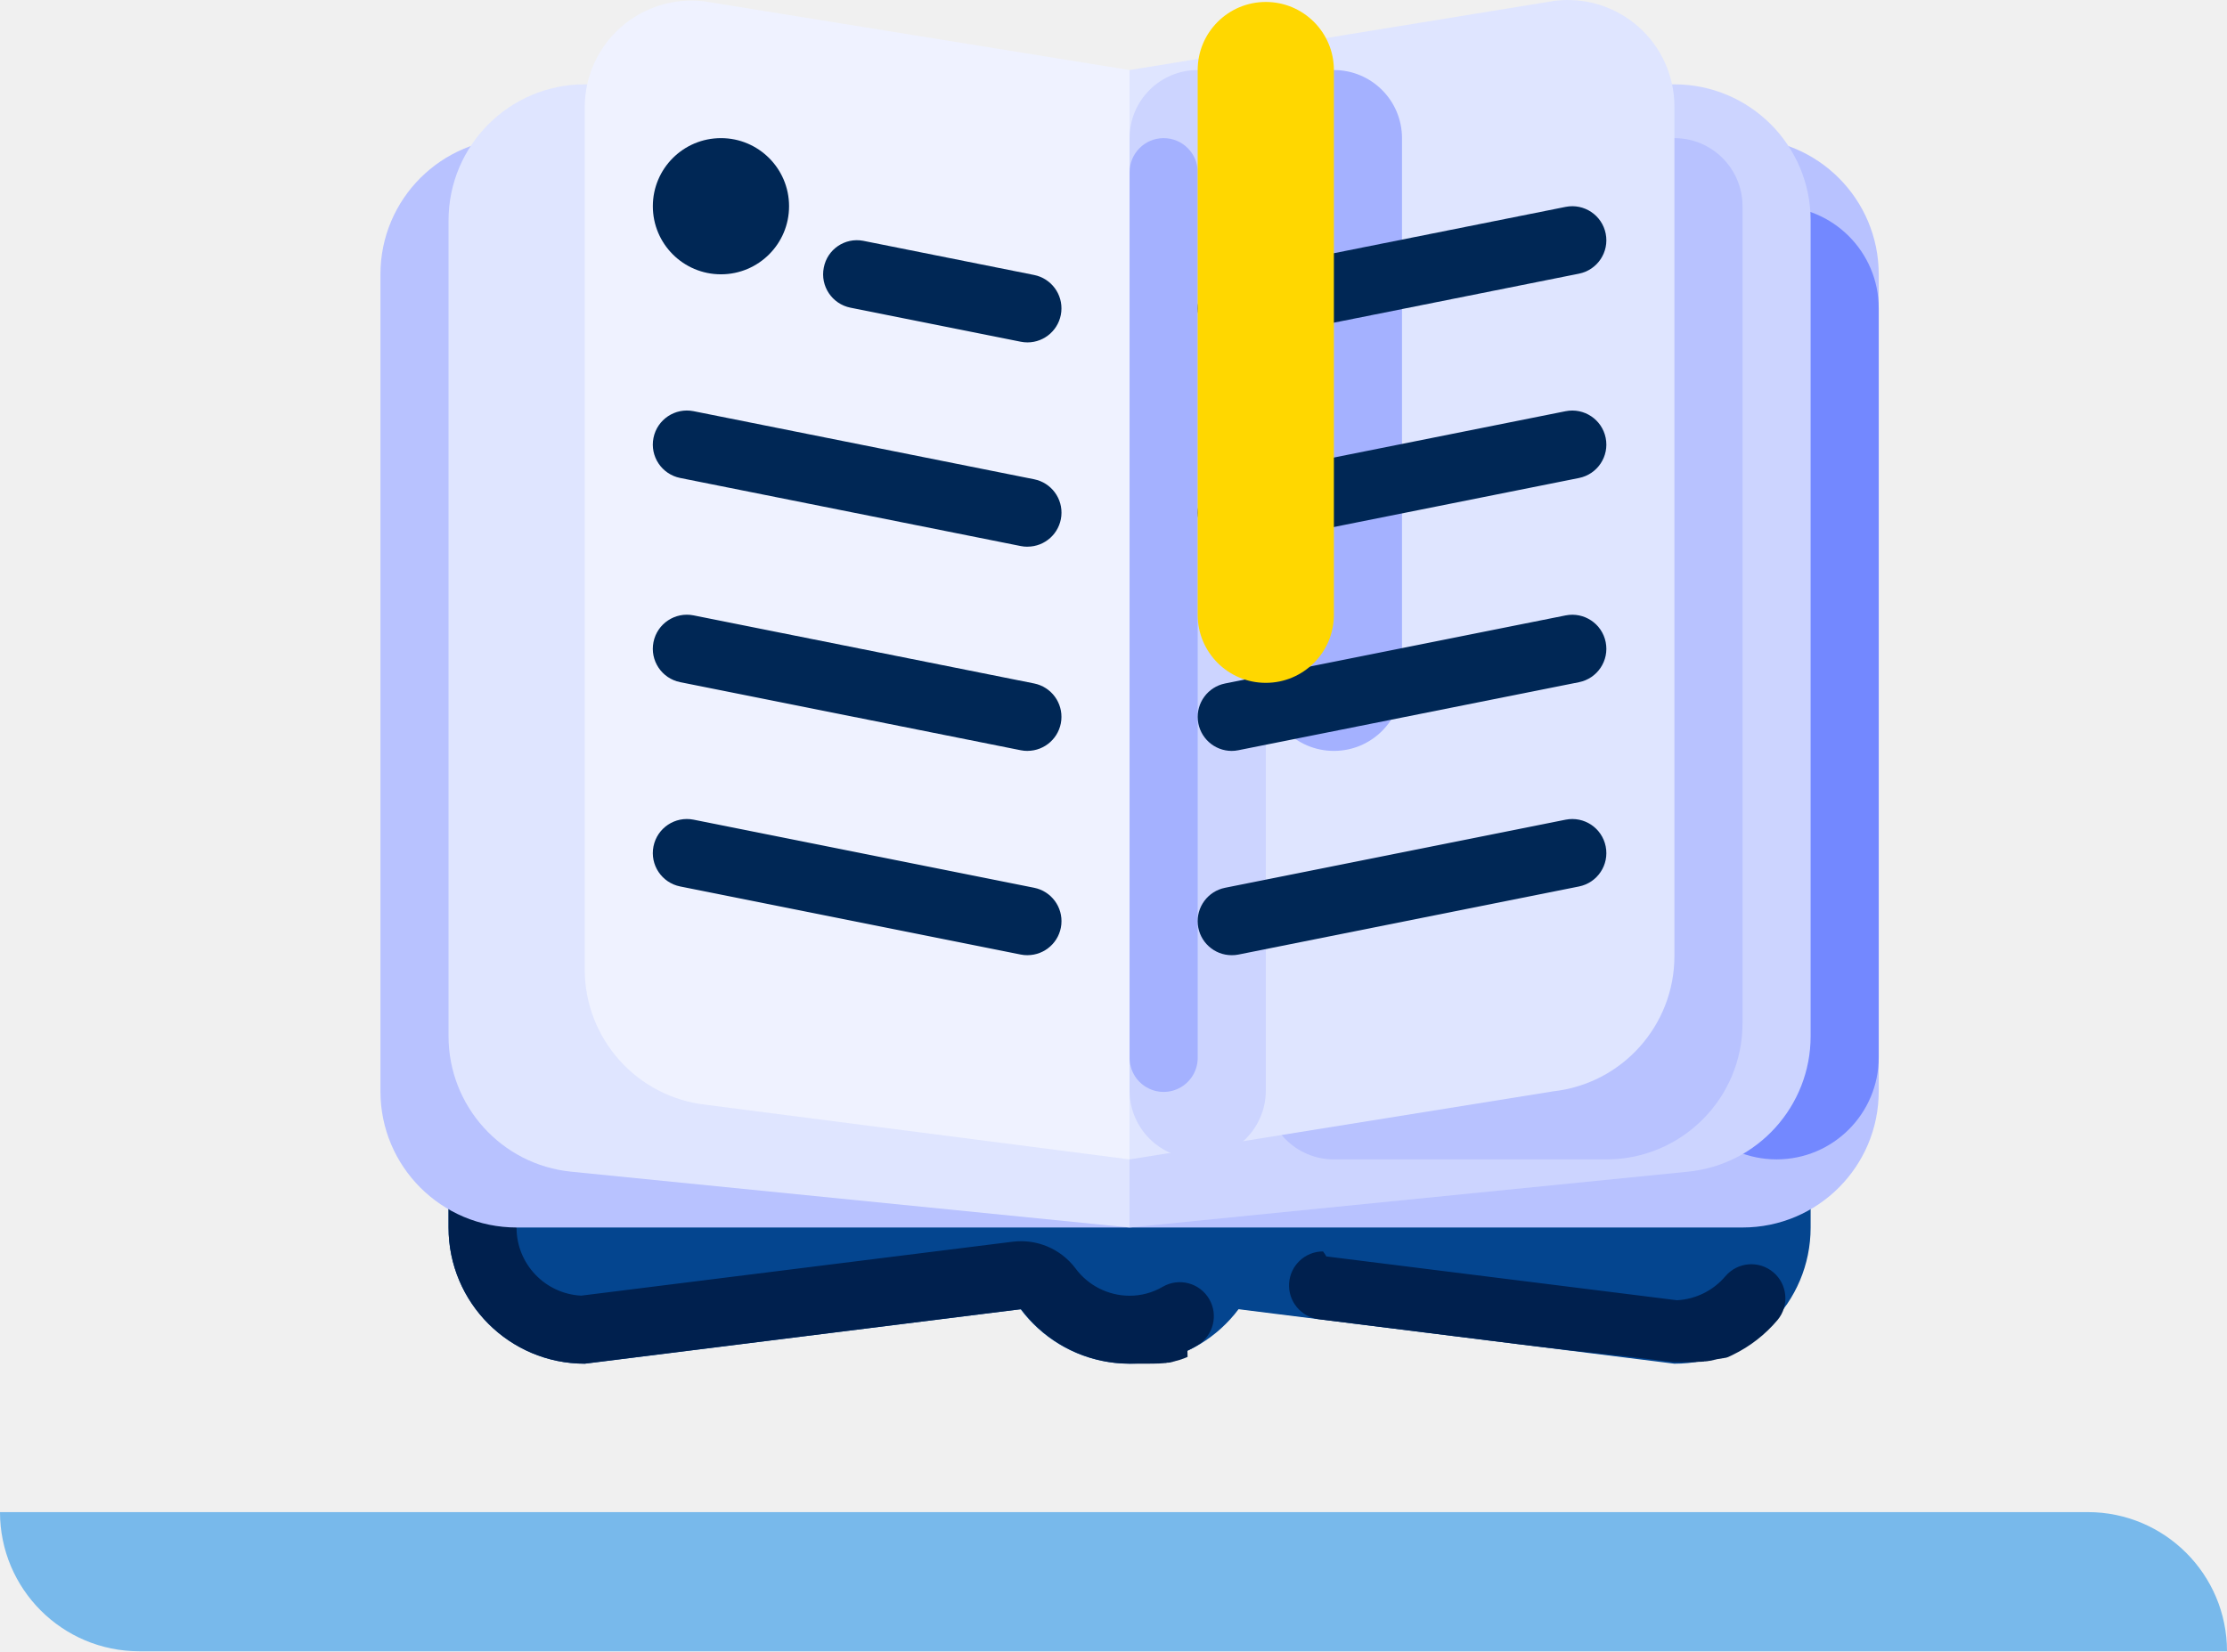
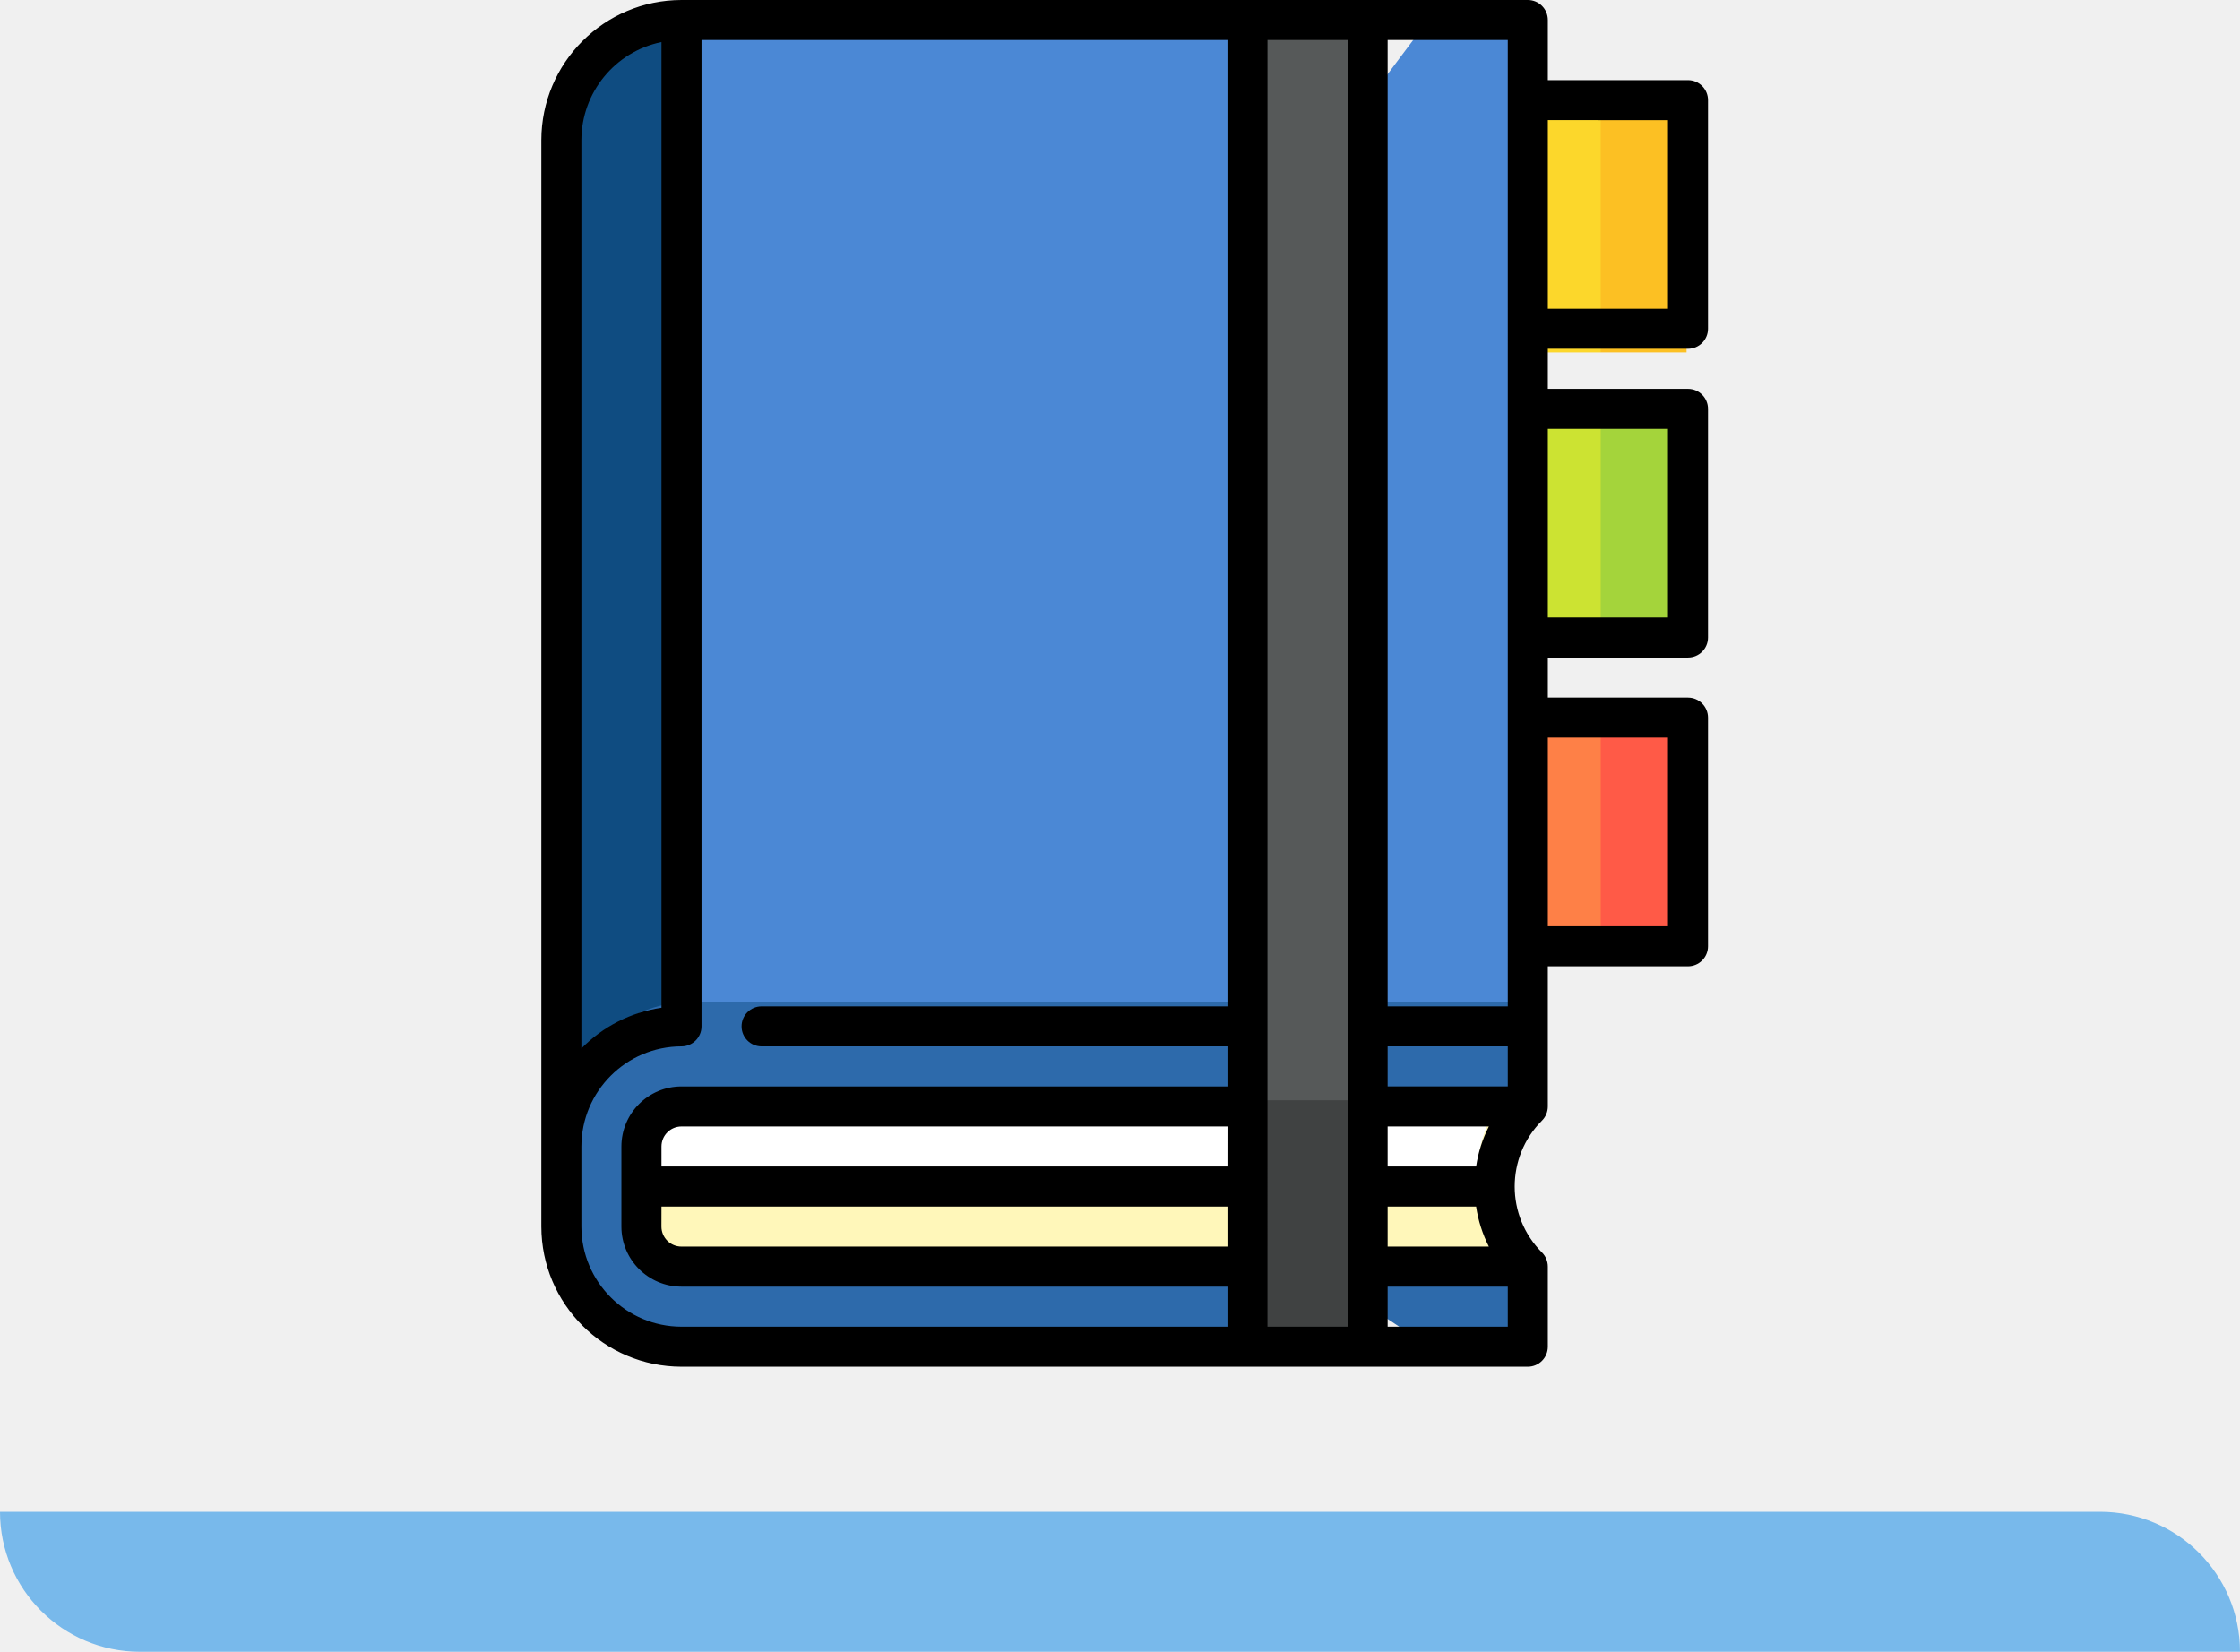
- <svg xmlns="http://www.w3.org/2000/svg" width="240" height="178" viewBox="0 0 240 178">
-   <g id="Group_255" data-name="Group 255" transform="translate(-300 -3220)">
-     <g id="book" transform="translate(341 3219.901)">
-       <g id="surface1" transform="translate(0 0.099)">
-         <path id="Path_314" data-name="Path 314" d="M292.811,483.987a14.679,14.679,0,1,1-14.679-14.678A14.679,14.679,0,0,1,292.811,483.987Zm0,0" transform="translate(-197.399 -351.666)" fill="#04458f" />
-         <path id="Path_315" data-name="Path 315" d="M161.382,191.6l-58.715-7.339L43.952,191.6a14.678,14.678,0,0,1-14.678-14.679V81.507A14.679,14.679,0,0,1,43.952,66.828l44.037-7.34a14.679,14.679,0,0,1,14.679,14.679,14.679,14.679,0,0,1,14.679-14.679l44.036,7.34a14.679,14.679,0,0,1,14.679,14.679v95.412A14.679,14.679,0,0,1,161.382,191.6Zm0,0" transform="translate(-21.934 -44.598)" fill="#04458f" />
-         <path id="Path_316" data-name="Path 316" d="M32.943,498.328a3.669,3.669,0,0,0-3.67,3.67v3.733a14.679,14.679,0,0,0,14.679,14.679l47.031-5.879a14.609,14.609,0,0,0,11.683,5.879h.81l.028,0h.16l.017,0h.042l.028,0h.006l.023,0h.041l.018,0h.071l.016,0h.031l.032,0H104l.029,0h.008l.032,0,.018,0,.013,0h.017l.013,0h.03l.016,0,.013,0h.017l.013,0,.018,0h.012l.021,0h.01l.027,0,.01,0,.019,0h.013l.017,0,.012,0,.017,0h.013l.017,0,.012,0,.018,0,.012,0,.018,0,.012,0,.018,0h.011l.028,0h.007l.022,0h.013l.016,0,.014,0,.016,0,.013,0,.017,0,.013,0,.016,0,.013,0,.016,0h.014l.016,0h.012l.02,0,.01,0,.029,0h.008l.02,0,.041-.007.017,0,.013,0,.016,0,.013,0,.016,0,.013,0,.017,0,.013,0,.017,0,.012,0,.022,0h.007l.028,0h.01l.019,0,.013,0,.016,0,.013,0,.016,0,.013,0,.016,0,.013,0,.016,0,.013,0,.016,0,.012,0,.02,0,.009,0,.028,0h0l.035-.006.017,0,.012,0,.017,0,.013,0,.016,0,.013,0,.016,0,.013,0,.016,0,.012,0,.017,0,.012,0,.017,0,.012,0,.027-.005.013,0,.016,0,.013,0,.016,0,.013,0,.015,0,.013,0,.016,0,.013,0,.016,0,.012,0,.017,0,.012,0,.017,0,.012,0,.019,0,.009,0,.027-.006.009,0,.02,0,.011,0,.017,0,.027-.007.014,0,.015,0,.013,0,.015,0,.014,0,.014,0,.013,0,.016,0,.038-.009h.005l.023-.006.011,0,.018,0,.012,0,.015,0,.014,0,.015,0,.013,0,.015,0,.013,0,.015,0,.014,0,.013,0,.029-.008.013,0,.026-.007.01,0,.018,0,.013,0,.015,0,.014,0,.013,0,.015,0,.013,0,.015,0,.013,0,.014-.005.014,0,.041-.012.016,0,.013,0,.024-.007.069-.02.013,0,.015,0,.013,0,.015,0,.013,0,.015-.005.013,0,.014,0,.013,0,.015,0,.013,0,.023-.007.017-.005.013,0,.014,0,.014,0,.013,0,.015,0,.013,0,.014,0,.013,0,.068-.022.012,0,.016-.005.006,0,.036-.012.01,0,.027-.009.014-.005.013,0,.015-.005.011,0,.016,0,.088-.029.058-.021.012,0,.015-.006.011,0,.016-.005.011,0,.016-.006.011,0,.015-.006.038-.013.015-.006.011,0,.016-.006.006,0,.041-.015h0l.017-.006.01,0,.016-.006.01,0,.016-.006.011,0,.016-.006.011,0,.016-.006.011,0,.015-.006.011,0,.016-.006.01,0,.063-.024h0l.019-.007.008,0,.017-.006.009,0,.017-.006.009,0,.017-.007.01,0,.016-.007.01,0,.017-.006.007,0,.019-.007,0,0,.07-.028.02-.008.007,0,.018-.008.008,0,.017-.007.009,0,.017-.007.009,0,.018-.007.007,0,.019-.008,0,0,.091-.039h0l.02-.008.007,0,.018-.008.007,0,.018-.008.008,0,.018-.008.007,0,.018-.008.008,0,.018-.008,0,0,.089-.039,0,0,.019-.009.007,0,.018-.008.007,0,.018-.009.007,0,.019-.009.005,0,.02-.009,0,0,.115-.053h0l.021-.01.005,0,.02-.01.005,0,.019-.009.006,0L108.9,519l.005,0,.02-.01,0,0,.115-.056h0l.021-.01.023-.012.005,0,.019-.01.028-.014.136-.068,0,0,.019-.01.006,0,.019-.01,0,0,.021-.011h0l.022-.012.116-.061.022-.012h0l.021-.012h0l.022-.012h0l.023-.012.183-.1.222-.128a3.67,3.67,0,0,0-3.715-6.33,7.043,7.043,0,0,1-3.6.976,7.27,7.27,0,0,1-5.824-2.962,7.339,7.339,0,0,0-6.769-2.861l-46.5,5.813a7.348,7.348,0,0,1-6.96-7.33V502A3.67,3.67,0,0,0,32.943,498.328Zm90.571,9.98a3.67,3.67,0,0,0-.453,7.311l21.982,2.747h.01l.138.018.032,0,1.145.143.022,0,.032,0h.011l.068.009.051.007.179.022.052.007,1.006.125.043.006.053.007.031,0,.03,0h.008l.792.1.018,0,.834.1h0l.2.025.016,0,.137.018.021,0,.249.031.032,0,.026,0,.3.037h0l.1.012h.006l.046.006h.006l.094.012.019,0,.029,0h.008l.138.017.061.008.086.011.02,0,.04.005.024,0,.123.016.02,0,.026,0,.082.011.027,0,.059.007.185.023.03,0h.013l.069.009.04.005.071.01.028,0h.006l.136.017.028,0h.01l.035.005.077.01.07.008.149.019.04.006.038,0,.06.008.023,0,.061.007.026,0,.08.01.023,0,.176.022.092.012h0l.079.01.024,0,.072.009.014,0,.082.011h.014l.4.051h.007l.032,0,.022,0,.055.007.042.005.048.006.021,0,.083.01.028,0,.16.02h.006l.384.048.134.017.018,0,.066.008.019,0,.028,0,.106.014.021,0,.013,0,.046.005.16.021.032,0,.053.007.038,0,.021,0,.061.008.1.013.056.007.033,0,.309.039h0l.314.039h0l.148.018.015,0,.027,0,.094.012h.01l.024,0,.142.018h.006l.437.054.014,0,.279.035.267.033.021,0,.023,0h0l1.65.206h.007l.194.024h.007l.022,0h0l.674.084h0l.515.064h0l.428.054h.917l.02,0h.188l.018,0h.008l.021,0h0l.05,0h.007l.017,0h.084l.016,0h.01l.016,0,.027,0h.007l.049-.005h.006l.02,0h.006l.019,0h.008l.018,0h.032l.017,0h.008l.018,0h.007l.02,0h0l.023,0h0l.024,0h0l.022,0h.007l.018,0h.008l.017,0h.009l.016,0h.009l.016,0h.009l.017,0h.008l.019,0h.006l.05-.007.024,0h.006l.02,0h.007l.017,0h.008l.017,0h.009l.017,0h.007l.018,0h.008l.019,0h0l.074-.011h0l.021,0h.006l.019,0h.006l.019,0h.007l.017,0h.008l.018,0h.007l.02,0h0l.074-.013h0l.021,0,.024,0h.008l.017,0h.009l.016,0h.008l.017,0,.009,0,.017,0h.007l.02,0h0l.049-.009h0l.022,0h.007l.017,0,.008,0,.017,0h.008l.017,0,.008,0,.018,0h.007l.019,0h0l.022,0h0l.049-.009h0l.023,0h.006l.019,0h.006l.019,0h.006l.019,0h0l.019,0h.006l.021,0h0l.023-.005h0l.049-.011h0l.023,0h0l.021,0,.006,0,.019,0h0l.018,0h.008l.017,0h.007l.019-.005h0l.021,0h0l.024-.006h0l.049-.011h0l.021,0h0l.019,0,.007,0,.017,0,.007,0,.017,0,.008,0,.017,0,.007,0,.018,0h.006l.071-.018h0l.021-.005.006,0,.018,0,.007,0,.017,0,.008,0,.017,0h.007l.017-.005.007,0,.019,0,0,0,.023-.006h0l.049-.013h0l.023-.006h0l.019-.005.007,0,.017,0,.007,0,.017,0,.007,0,.018,0,.007,0,.017,0h.006l.022-.006h0l.048-.014h0l.022-.006,0,0,.018,0,.007,0,.016-.005.009,0,.016-.005.007,0,.018,0,.006,0,.019-.006h0l.02-.006h0l.07-.021h0l.019-.006.007,0,.018,0,0,0,.018-.005.006,0,.019-.006h0l.02-.006,0,0,.023-.006h0l.069-.021.03-.01.017,0,.007,0,.017,0,.007,0,.016-.006.007,0,.017-.006.007,0,.017-.006h.006l.021-.007h0l.024-.008h0l.022-.008h.005l.019-.007.007,0,.016,0,.008,0,.024-.008.014-.005.009,0,.014,0,.009,0,.014,0,.009,0,.013-.005.011,0,.019-.006.01,0,.016-.005.008,0,.015-.006.01,0,.012,0,.011,0,.013,0,.01,0,.013-.005.01,0,.013-.005.01,0,.013,0,.01,0,.015,0,.007,0,.045-.017.007,0,.015-.005.01,0,.013-.005.01,0,.013,0,.01,0,.012,0,.011-.005.011,0,.012,0,.022-.008.013-.005.01,0,.014-.006.012,0,.019-.007.009,0,.013,0,.01,0,.013,0,.01-.005.013,0,.01,0,.012-.005.011,0,.011-.005.011,0,.012-.005.011,0,.011,0,.011,0,.011,0,.019-.007.014-.006.013-.005.009,0,.014-.005.008,0,.013-.005.009,0,.014,0,.008,0,.013,0,.009,0,.014,0,.008,0,.013-.005.009,0,.014-.006.006,0,.049-.022.009,0,.013-.006.008,0,.014-.006.008,0,.014-.006.008,0,.014-.006.008,0,.021-.009.015-.007.006,0,.016-.007,0,0,.079-.034.018-.008,0,0,.017-.008h0l.017-.008,0,0,.016-.008,0,0,.016-.008h0l.119-.055h0l.019-.009.02-.01h0l.019-.009h0l.14-.067.02-.01h0l.019-.009h0a14.733,14.733,0,0,0,4.818-3.75,3.67,3.67,0,0,0-5.615-4.727,7.33,7.33,0,0,1-5.229,2.595l-37.788-4.724A3.6,3.6,0,0,0,123.514,508.308Zm0,0" transform="translate(-21.934 -373.409)" fill="#00204e" />
-         <path id="Path_317" data-name="Path 317" d="M14.679,59.488H146.788a14.679,14.679,0,0,1,14.679,14.679v88.073a14.679,14.679,0,0,1-14.679,14.678H14.679A14.679,14.679,0,0,1,0,162.241V74.167A14.679,14.679,0,0,1,14.679,59.488Zm0,0" transform="translate(0 -44.598)" fill="#b8c2ff" />
-         <path id="Path_318" data-name="Path 318" d="M567.189,88.762A11.01,11.01,0,0,1,578.2,99.771V180.5a11.009,11.009,0,1,1-22.019,0V99.771A11.01,11.01,0,0,1,567.189,88.762Zm0,0" transform="translate(-416.732 -66.532)" fill="#7388ff" />
-         <path id="Path_319" data-name="Path 319" d="M102.667,159.592l-60.176-6.017a14.678,14.678,0,0,1-13.218-14.606V51.042A14.678,14.678,0,0,1,43.952,36.363q.732,0,1.461.072l57.255,5.726Zm0,0" transform="translate(-21.934 -27.271)" fill="#dfe5ff" />
-         <path id="Path_320" data-name="Path 320" d="M322,159.592l60.176-6.017a14.679,14.679,0,0,0,13.218-14.606V51.042a14.679,14.679,0,0,0-14.679-14.678q-.732,0-1.46.072L322,42.161Zm0,0" transform="translate(-241.266 -27.271)" fill="#ccd4ff" />
-         <path id="Path_321" data-name="Path 321" d="M424.589,59.488a7.341,7.341,0,0,0-7.34,7.339h0V154.9H387.891a7.339,7.339,0,0,0,0,14.678h29.357A14.679,14.679,0,0,0,431.928,154.9V66.828a7.339,7.339,0,0,0-7.338-7.34Zm0,0" transform="translate(-285.14 -44.598)" fill="#b8c2ff" />
-         <path id="Path_322" data-name="Path 322" d="M146.532,7.834l-45.8-7.4a11.492,11.492,0,0,0-12.916,11.4v92.951a14.679,14.679,0,0,0,13.058,14.589l45.658,5.888Zm0,0" transform="translate(-65.799 -0.283)" fill="#eff2ff" />
-         <path id="Path_323" data-name="Path 323" d="M322,7.65,367.8.188a11.492,11.492,0,0,1,12.916,11.4v91.563a14.68,14.68,0,0,1-13.058,14.589L322,125.081Zm0,0" transform="translate(-241.266 -0.099)" fill="#dfe5ff" />
-         <path id="Path_324" data-name="Path 324" d="M329.339,30.215a7.34,7.34,0,0,1,7.34,7.34V140.307a7.34,7.34,0,0,1-14.679,0V37.554A7.339,7.339,0,0,1,329.339,30.215Zm0,0" transform="translate(-241.266 -22.664)" fill="#ccd4ff" />
-         <path id="Path_325" data-name="Path 325" d="M325.67,59.488a3.67,3.67,0,0,1,3.67,3.67v95.413a3.67,3.67,0,1,1-7.339,0V63.158A3.67,3.67,0,0,1,325.67,59.488Zm0,0" transform="translate(-241.266 -44.598)" fill="#a4b1ff" />
-         <path id="Path_326" data-name="Path 326" d="M387.885,30.215a7.339,7.339,0,0,1,7.34,7.34V96.27a7.339,7.339,0,0,1-14.678,0V37.554A7.339,7.339,0,0,1,387.885,30.215Zm0,0" transform="translate(-285.134 -22.664)" fill="#a4b1ff" />
-         <path id="Path_327" data-name="Path 327" d="M157.461,279.076a3.578,3.578,0,0,1-.724-.072l-36.7-7.339a3.669,3.669,0,1,1,1.441-7.2l36.7,7.339a3.67,3.67,0,0,1-.717,7.268Zm0,0" transform="translate(-87.733 -198.13)" fill="#002755" />
-         <path id="Path_328" data-name="Path 328" d="M157.461,191.285a3.578,3.578,0,0,1-.724-.071l-36.7-7.339a3.669,3.669,0,1,1,1.441-7.2l36.7,7.339a3.669,3.669,0,0,1-.717,7.267Zm0,0" transform="translate(-87.733 -132.351)" fill="#002755" />
-         <path id="Path_329" data-name="Path 329" d="M212.294,114.386a3.6,3.6,0,0,1-.724-.072l-18.349-3.669a3.67,3.67,0,0,1-2.877-4.319,3.632,3.632,0,0,1,4.245-2.892l.074.015,18.348,3.67a3.67,3.67,0,0,1-.717,7.268Zm0,0" transform="translate(-142.566 -77.477)" fill="#002755" />
-         <path id="Path_330" data-name="Path 330" d="M157.473,366.914a3.511,3.511,0,0,1-.724-.071l-36.7-7.339a3.67,3.67,0,0,1,1.441-7.2l36.7,7.34a3.669,3.669,0,0,1-.717,7.267Zm0,0" transform="translate(-87.745 -263.946)" fill="#002755" />
-         <path id="Path_331" data-name="Path 331" d="M354.939,279.076a3.67,3.67,0,0,1-.717-7.268l36.7-7.339a3.669,3.669,0,0,1,1.441,7.2L355.663,279A3.578,3.578,0,0,1,354.939,279.076Zm0,0" transform="translate(-263.2 -198.13)" fill="#002755" />
-         <path id="Path_332" data-name="Path 332" d="M354.939,191.283a3.67,3.67,0,0,1-.717-7.268l36.7-7.339a3.67,3.67,0,1,1,1.441,7.2l-36.7,7.339A3.579,3.579,0,0,1,354.939,191.283Zm0,0" transform="translate(-263.2 -132.349)" fill="#002755" />
-         <path id="Path_333" data-name="Path 333" d="M354.939,103.439a3.67,3.67,0,0,1-.717-7.268l36.7-7.34a3.67,3.67,0,0,1,1.441,7.2l-36.7,7.339A3.6,3.6,0,0,1,354.939,103.439Zm0,0" transform="translate(-263.2 -66.53)" fill="#002755" />
-         <path id="Path_334" data-name="Path 334" d="M354.939,366.913a3.669,3.669,0,0,1-.717-7.267l36.7-7.34a3.669,3.669,0,0,1,1.441,7.2l-36.7,7.339A3.511,3.511,0,0,1,354.939,366.913Zm0,0" transform="translate(-263.2 -263.946)" fill="#002755" />
-         <path id="Path_335" data-name="Path 335" d="M358.613.941a7.339,7.339,0,0,1,7.338,7.34V67a7.339,7.339,0,0,1-14.678,0V8.281A7.34,7.34,0,0,1,358.613.941Zm0,0" transform="translate(-263.2 -0.73)" fill="gold" />
-         <path id="Path_336" data-name="Path 336" d="M131.769,66.828a7.34,7.34,0,1,1-7.34-7.34A7.339,7.339,0,0,1,131.769,66.828Zm0,0" transform="translate(-87.733 -44.598)" fill="#002755" />
+ <svg xmlns="http://www.w3.org/2000/svg" width="240" height="177" viewBox="0 0 240 177">
+   <g id="Group_309" data-name="Group 309" transform="translate(-962 -4183)">
+     <path id="Rectangle_42" data-name="Rectangle 42" d="M0,0H225a15,15,0,0,1,15,15v0a0,0,0,0,1,0,0H15A15,15,0,0,1,0,0V0A0,0,0,0,1,0,0Z" transform="translate(962 4345)" fill="#78b9eb" />
+     <g id="book" transform="translate(982.5 4183)">
+       <g id="Group_303" data-name="Group 303" transform="translate(37.5 0)">
+         <path id="Path_402" data-name="Path 402" d="M416.2,268.833,407,281.968l9.2,13.134h9.2V268.833Z" transform="translate(-302.698 -193.048)" fill="#ff5a47" />
+         <path id="Path_403" data-name="Path 403" d="M377,268.833h18.4V295.1H377Z" transform="translate(-281.897 -193.048)" fill="#fe8047" />
+         <path id="Path_404" data-name="Path 404" d="M416.2,153.167,407,166.3l9.2,13.134h9.2V153.167Z" transform="translate(-302.698 -109.989)" fill="#a4d43b" />
+         <path id="Path_405" data-name="Path 405" d="M377,153.167h18.4v26.269H377Z" transform="translate(-281.897 -109.989)" fill="#cce332" />
+         <path id="Path_406" data-name="Path 406" d="M416.2,37.5,407,50.634l9.2,13.135h9.2V37.5Z" transform="translate(-302.698 -26.001)" fill="#fcc023" />
+         <path id="Path_407" data-name="Path 407" d="M377,37.5h18.4V63.769H377Z" transform="translate(-281.897 -26.001)" fill="#fcd72b" />
+         <path id="Path_408" data-name="Path 408" d="M58.8,7.5,95.6,129.872H45V20.549C45,13.343,51.179,7.5,58.8,7.5Z" transform="translate(-42.7 -5.2)" fill="#0f4c81" />
+         <path id="Path_409" data-name="Path 409" d="M323.8,7.5V123.1L287,127.7,314.6,7.5Z" transform="translate(-217.578 -5.2)" fill="#2d6aab" />
+         <path id="Path_410" data-name="Path 410" d="M178.006,7.5V127.7H90V7.5h65.008l6.9,9.2,6.9-9.2Z" transform="translate(-73.901 -5.2)" fill="#4b88d5" />
+         <path id="Path_411" data-name="Path 411" d="M365.4,453.7v9.2h-9.2L347,444.5Z" transform="translate(-259.485 -318.745)" fill="#0f4c81" />
+         <path id="Path_412" data-name="Path 412" d="M365.4,384.5v9.2L347,402.9l9.2-18.4Z" transform="translate(-259.485 -277.143)" fill="#0f4c81" />
+         <path id="Path_413" data-name="Path 413" d="M58.8,384.5A13.8,13.8,0,0,0,45,398.3v9.2a13.8,13.8,0,0,0,13.8,13.8h65.008l6.9-4.6,6.9,4.6h9.2V384.5Z" transform="translate(-42.7 -277.143)" fill="#2d6aab" />
+         <path id="Path_414" data-name="Path 414" d="M347.574,414.5h9.2a12.968,12.968,0,0,0-3.815,9.2l-18.4,4.6Z" transform="translate(-250.805 -297.944)" fill="#fff7ba" />
+         <path id="Path_415" data-name="Path 415" d="M356.773,453.7h-9.2l-13.014-9.2h18.4A12.968,12.968,0,0,0,356.773,453.7Z" transform="translate(-250.805 -318.745)" fill="#fff04a" />
+         <path id="Path_416" data-name="Path 416" d="M167.605,443.3H79.6a4.6,4.6,0,0,1-4.6-4.6v-4.6l4.6-4.6h79.591l4.6,4.6A12.968,12.968,0,0,0,167.605,443.3Z" transform="translate(-63.501 -308.345)" fill="#fff7ba" />
+         <path id="Path_417" data-name="Path 417" d="M79.6,414.5h88.006a12.968,12.968,0,0,0-3.815,9.2H75v-4.6A4.6,4.6,0,0,1,79.6,414.5Z" transform="translate(-63.501 -297.944)" fill="#fff" />
+         <path id="Path_418" data-name="Path 418" d="M302,363.7v36.8h13.8V363.7l-6.9-9.2Z" transform="translate(-226.968 -256.343)" fill="#404242" />
+         <path id="Path_419" data-name="Path 419" d="M302,7.5h13.8V123.1H302Z" transform="translate(-226.968 -5.2)" fill="#565959" />
+         <path id="Path_420" data-name="Path 420" d="M160.355,37.376a2.145,2.145,0,0,0,2.145-2.145v-24.5a2.145,2.145,0,0,0-2.145-2.145H145.338V2.145A2.145,2.145,0,0,0,143.192,0H52.517A15.034,15.034,0,0,0,37.5,15.017V131.436a15.034,15.034,0,0,0,15.017,15.017h90.675a2.145,2.145,0,0,0,2.145-2.145v-8.581a2.146,2.146,0,0,0-.628-1.517,10,10,0,0,1,0-14.128,2.145,2.145,0,0,0,.628-1.517V103.547h15.017A2.145,2.145,0,0,0,162.5,101.4V76.9a2.145,2.145,0,0,0-2.145-2.145H145.338V70.461h15.017a2.145,2.145,0,0,0,2.145-2.145v-24.5a2.145,2.145,0,0,0-2.145-2.145H145.338V37.376Zm-2.145-24.5V33.086H145.338V12.872Zm-17.162,94.966H128.175V4.291h12.872ZM111.013,125H50.372v-2.145a2.148,2.148,0,0,1,2.145-2.145h58.5Zm-60.641,4.291h60.641v4.291h-58.5a2.148,2.148,0,0,1-2.145-2.145Zm64.931-125h8.581V142.162H115.3Zm12.872,125h9.477a14.122,14.122,0,0,0,1.367,4.291H128.175ZM137.652,125h-9.477v-4.291h10.844A14.115,14.115,0,0,0,137.652,125Zm-9.477-8.581v-4.291h12.872v4.291ZM41.791,15.017A10.746,10.746,0,0,1,50.372,4.506V107.99a14.992,14.992,0,0,0-8.581,4.365Zm0,116.419v-8.581a10.739,10.739,0,0,1,10.727-10.727,2.145,2.145,0,0,0,2.145-2.145V4.291h56.35V107.838H61.1a2.145,2.145,0,1,0,0,4.291h49.914v4.291h-58.5a6.443,6.443,0,0,0-6.436,6.436v8.581a6.443,6.443,0,0,0,6.436,6.436h58.5v4.291h-58.5A10.739,10.739,0,0,1,41.791,131.436Zm86.384,10.727v-4.291h12.872v4.291Zm30.034-63.12V99.256H145.338V79.043Zm0-33.085V66.171H145.338V45.957Z" transform="translate(-37.5 0)" />
      </g>
    </g>
-     <path id="Rectangle_41" data-name="Rectangle 41" d="M0,0H225a15,15,0,0,1,15,15v0a0,0,0,0,1,0,0H15A15,15,0,0,1,0,0V0A0,0,0,0,1,0,0Z" transform="translate(300 3383)" fill="#78b9eb" />
  </g>
</svg>
